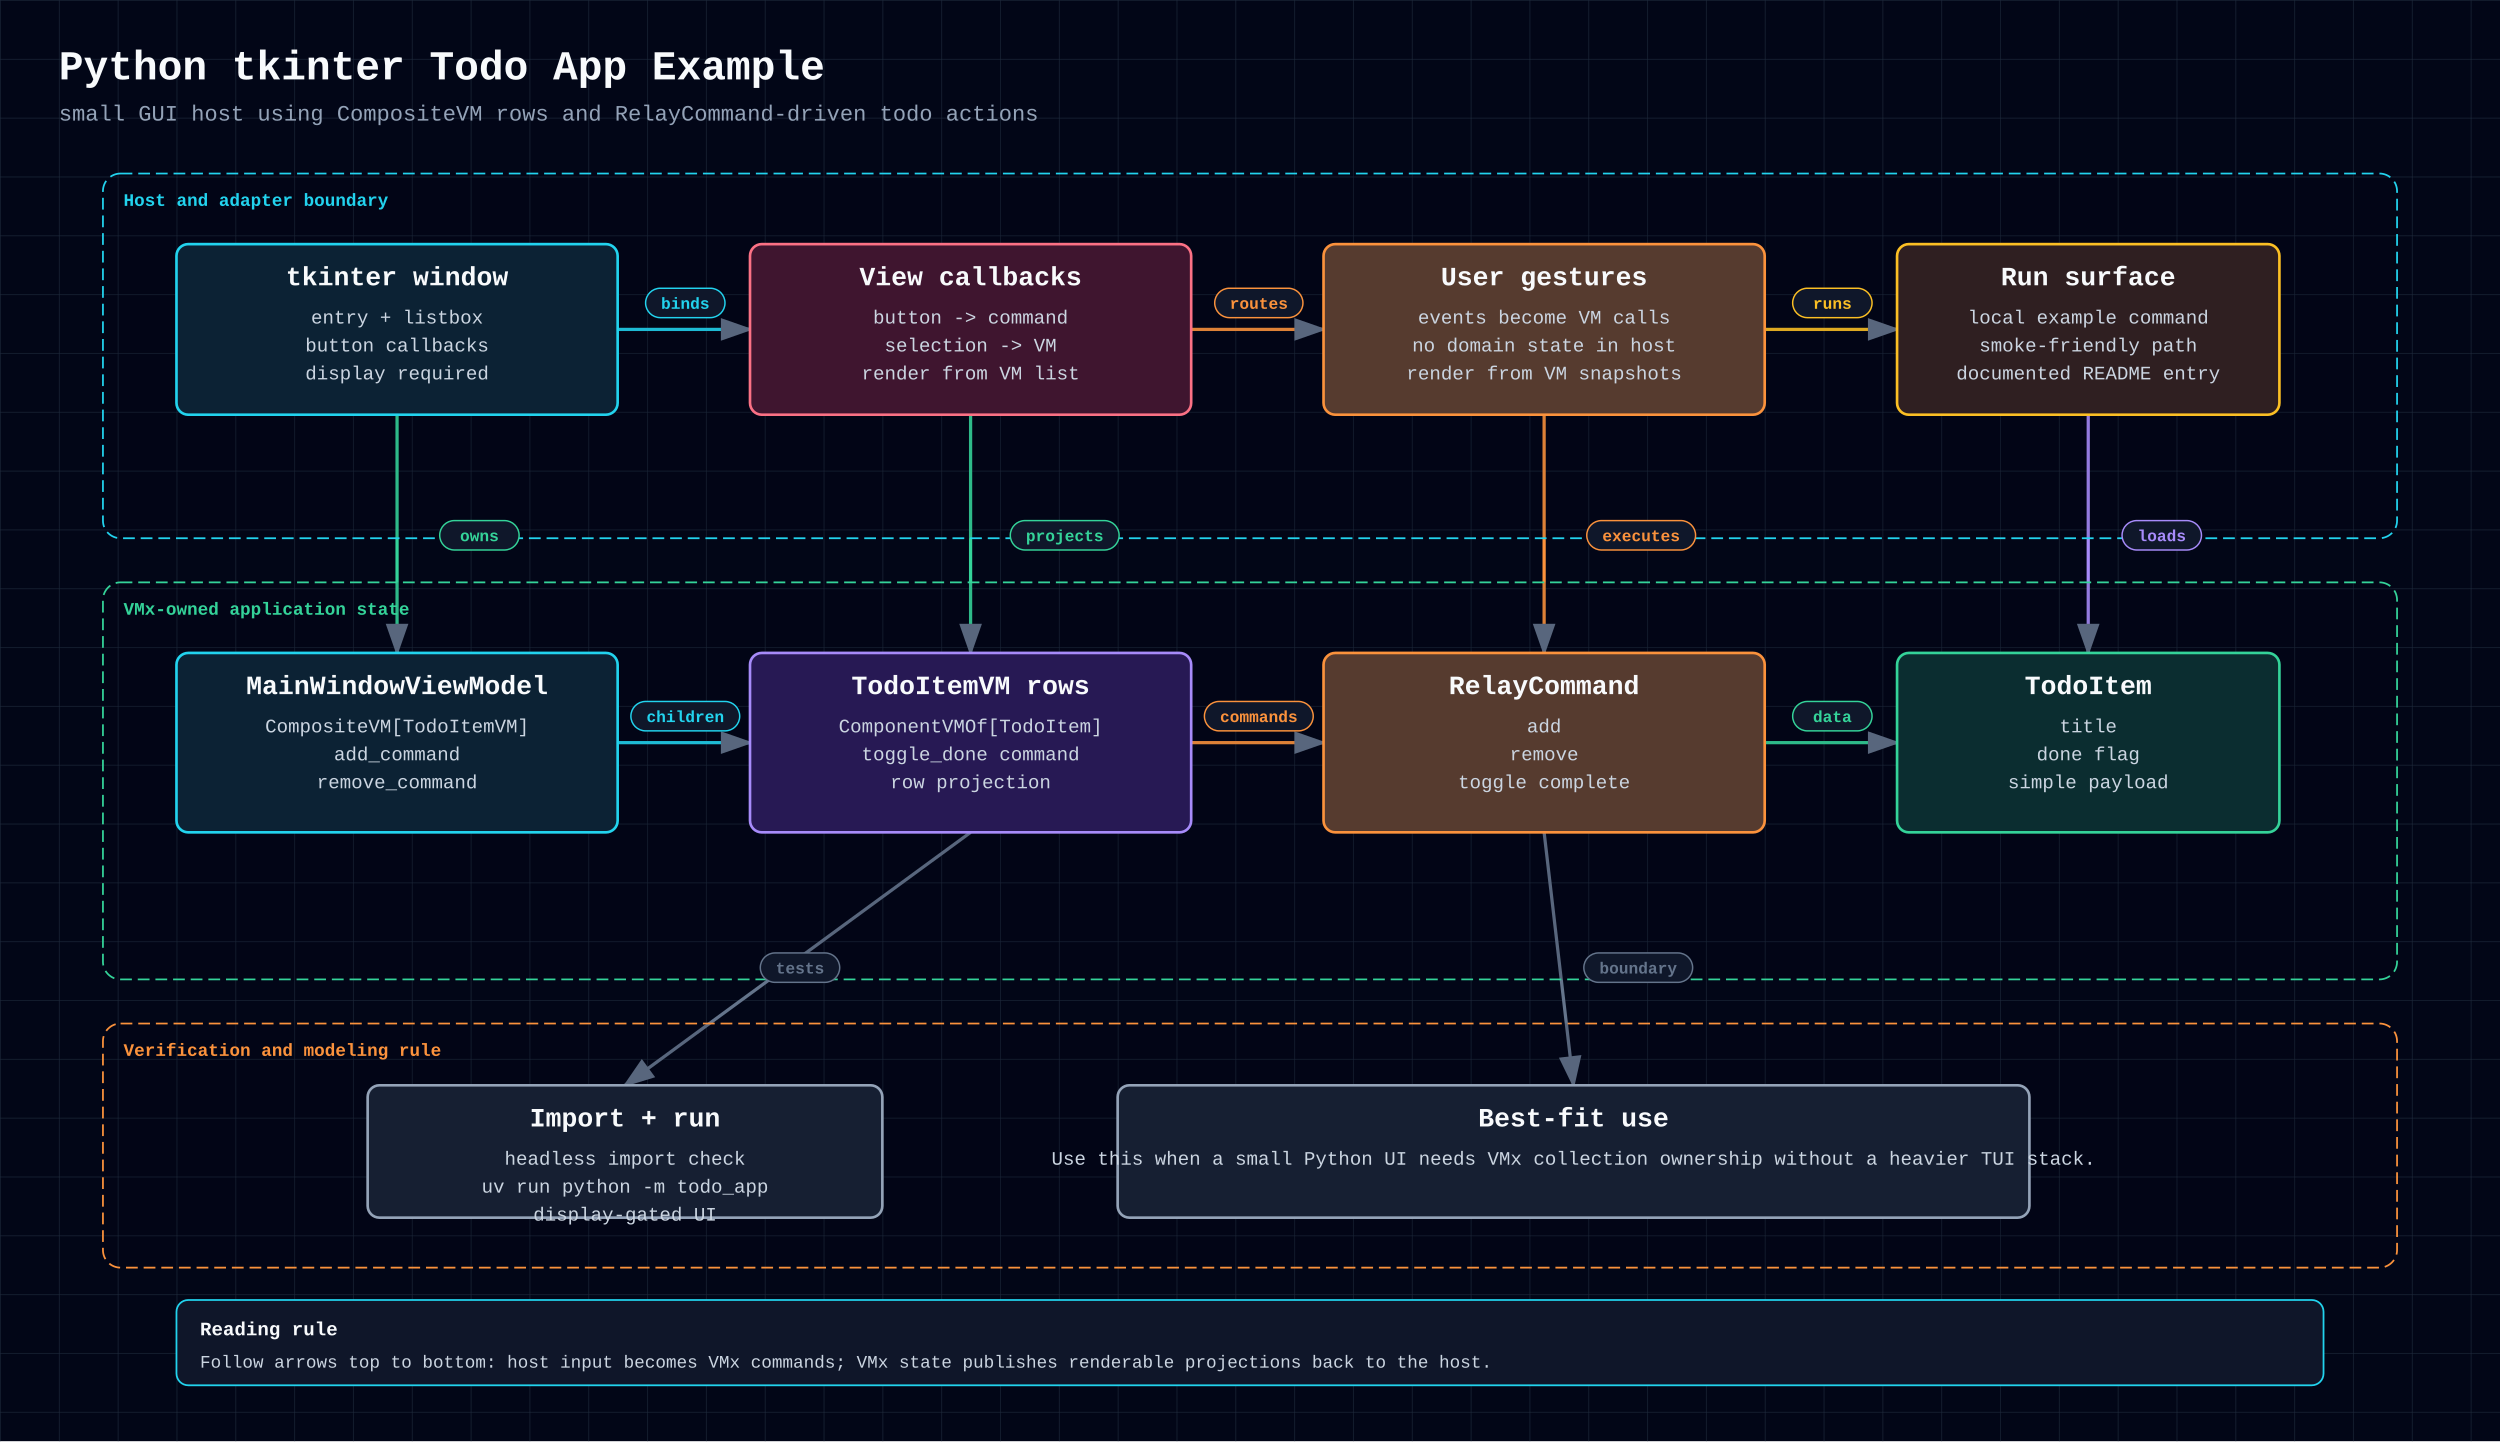
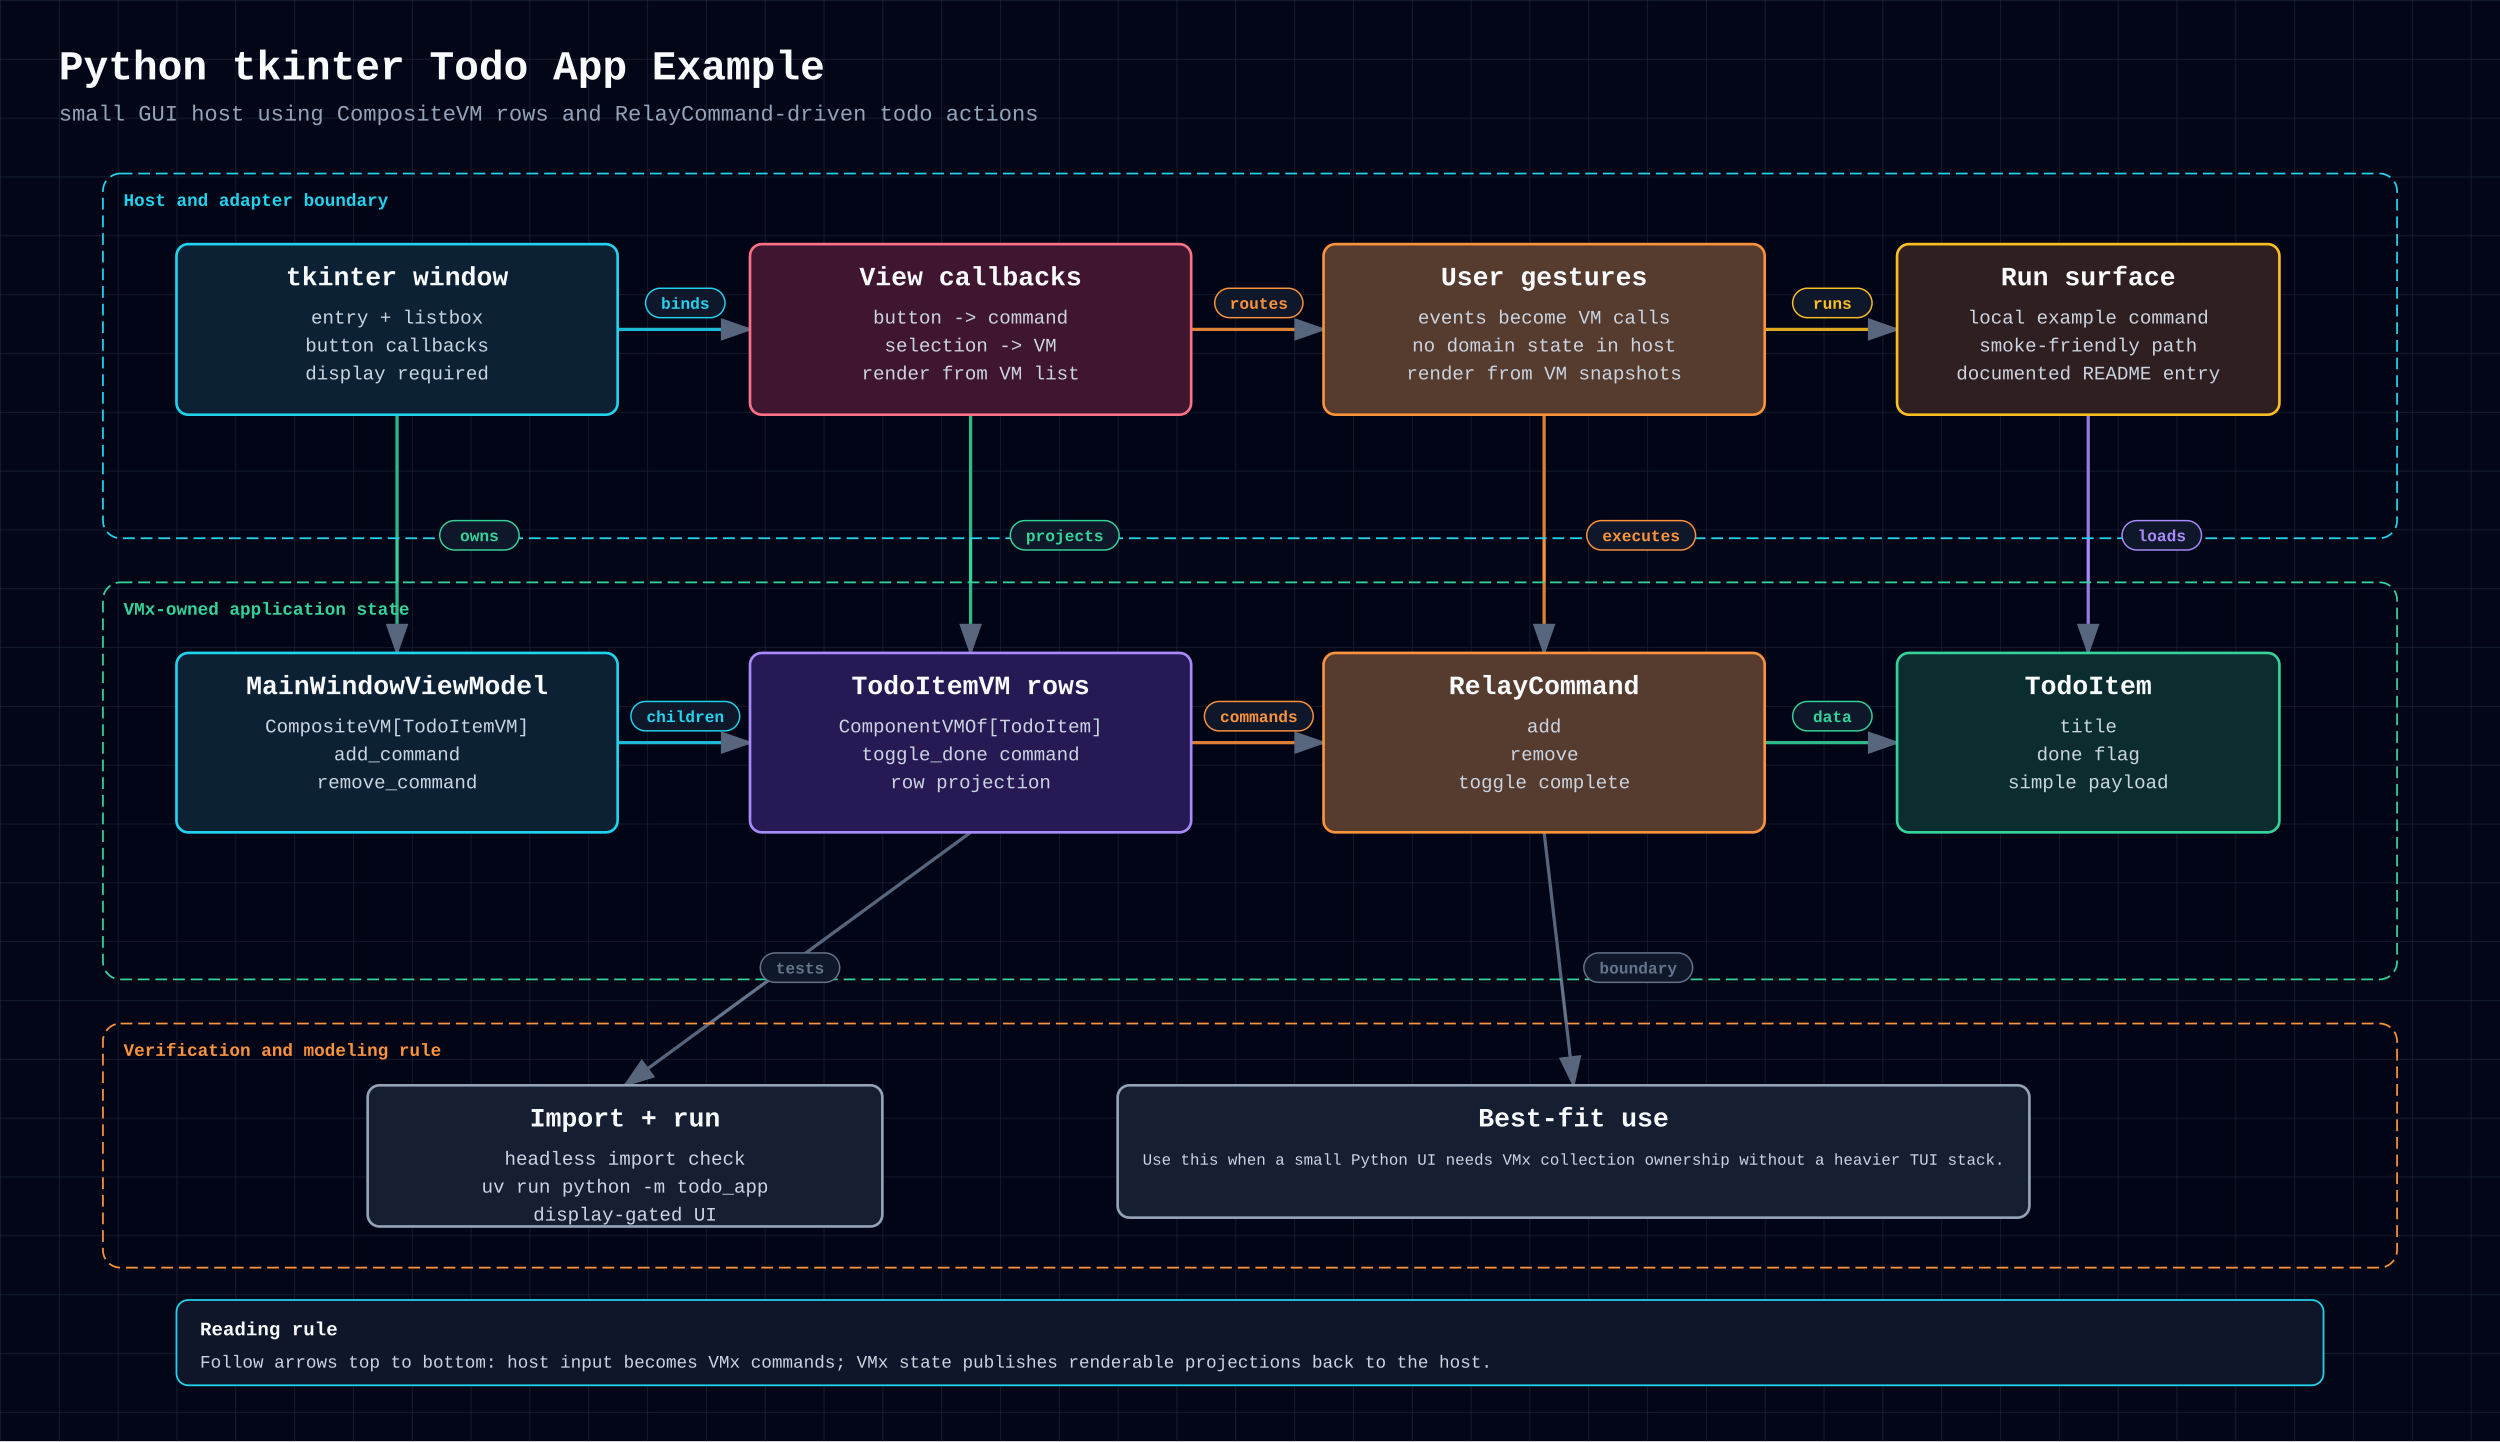
<svg xmlns="http://www.w3.org/2000/svg" width="1700" height="980" viewBox="0 0 1700 980" style="font-family: 'JetBrains Mono', ui-monospace, SFMono-Regular, Menlo, Monaco, Consolas, 'Liberation Mono', 'Courier New', monospace;">
  <defs>
    <style>
      text { font-family: 'JetBrains Mono', ui-monospace, SFMono-Regular, Menlo, Monaco, Consolas, 'Liberation Mono', 'Courier New', monospace; }
    </style>
    <pattern id="grid" width="40" height="40" patternUnits="userSpaceOnUse">
      <path d="M 40 0 L 0 0 0 40" fill="none" stroke="#1e293b" stroke-width="0.8" />
    </pattern>
    <marker id="arrowhead" markerWidth="10" markerHeight="7" refX="9" refY="3.5" orient="auto">
      <polygon points="0 0, 10 3.5, 0 7" fill="#64748b" />
    </marker>
  </defs>
  <rect width="100%" height="100%" fill="#020617" />
  <rect width="100%" height="100%" fill="url(#grid)" />
  <text x="40" y="54" fill="#f8fafc" font-size="28" font-weight="700" text-anchor="start">Python tkinter Todo App Example</text>
  <text x="40" y="82" fill="#94a3b8" font-size="15" font-weight="400" text-anchor="start">small GUI host using CompositeVM rows and RelayCommand-driven todo actions</text>
  <polyline points="420,224 510,224" fill="none" stroke="#22d3ee" stroke-width="2.2" marker-end="url(#arrowhead)" />
  <polyline points="810,224 900,224" fill="none" stroke="#fb923c" stroke-width="2.2" marker-end="url(#arrowhead)" />
  <polyline points="1200,224 1290,224" fill="none" stroke="#fbbf24" stroke-width="2.2" marker-end="url(#arrowhead)" />
  <polyline points="270,282 270,444" fill="none" stroke="#34d399" stroke-width="2.2" marker-end="url(#arrowhead)" />
  <polyline points="660,282 660,444" fill="none" stroke="#34d399" stroke-width="2.2" marker-end="url(#arrowhead)" />
  <polyline points="1050,282 1050,444" fill="none" stroke="#fb923c" stroke-width="2.2" marker-end="url(#arrowhead)" />
  <polyline points="1420,282 1420,444" fill="none" stroke="#a78bfa" stroke-width="2.2" marker-end="url(#arrowhead)" />
  <polyline points="420,505 510,505" fill="none" stroke="#22d3ee" stroke-width="2.2" marker-end="url(#arrowhead)" />
  <polyline points="810,505 900,505" fill="none" stroke="#fb923c" stroke-width="2.2" marker-end="url(#arrowhead)" />
  <polyline points="1200,505 1290,505" fill="none" stroke="#34d399" stroke-width="2.2" marker-end="url(#arrowhead)" />
  <polyline points="660,566 425,738" fill="none" stroke="#64748b" stroke-width="2.2" marker-end="url(#arrowhead)" />
  <polyline points="1050,566 1070,738" fill="none" stroke="#64748b" stroke-width="2.2" marker-end="url(#arrowhead)" />
  <rect x="70" y="118" width="1560" height="248" rx="12" fill="rgba(2, 6, 23, 0.12)" stroke="#22d3ee" stroke-width="1.2" stroke-dasharray="8 4" />
  <text x="84" y="140" fill="#22d3ee" font-size="12" font-weight="700" text-anchor="start">Host and adapter boundary</text>
  <rect x="70" y="396" width="1560" height="270" rx="12" fill="rgba(2, 6, 23, 0.12)" stroke="#34d399" stroke-width="1.2" stroke-dasharray="8 4" />
  <text x="84" y="418" fill="#34d399" font-size="12" font-weight="700" text-anchor="start">VMx-owned application state</text>
  <rect x="70" y="696" width="1560" height="166" rx="12" fill="rgba(2, 6, 23, 0.12)" stroke="#fb923c" stroke-width="1.2" stroke-dasharray="8 4" />
  <text x="84" y="718" fill="#fb923c" font-size="12" font-weight="700" text-anchor="start">Verification and modeling rule</text>
  <rect x="120" y="166" width="300" height="116" rx="8" fill="#0f172a" />
  <rect x="120" y="166" width="300" height="116" rx="8" fill="rgba(8, 51, 68, 0.4)" stroke="#22d3ee" stroke-width="1.8" />
  <text x="270" y="194" fill="#f8fafc" font-size="18" font-weight="700" text-anchor="middle">tkinter window</text>
  <text x="270" y="220" fill="#cbd5e1" font-size="13" font-weight="400" text-anchor="middle">entry + listbox</text>
  <text x="270" y="239" fill="#cbd5e1" font-size="13" font-weight="400" text-anchor="middle">button callbacks</text>
  <text x="270" y="258" fill="#cbd5e1" font-size="13" font-weight="400" text-anchor="middle">display required</text>
  <rect x="510" y="166" width="300" height="116" rx="8" fill="#0f172a" />
  <rect x="510" y="166" width="300" height="116" rx="8" fill="rgba(136, 19, 55, 0.4)" stroke="#fb7185" stroke-width="1.8" />
  <text x="660" y="194" fill="#f8fafc" font-size="18" font-weight="700" text-anchor="middle">View callbacks</text>
  <text x="660" y="220" fill="#cbd5e1" font-size="13" font-weight="400" text-anchor="middle">button -&gt; command</text>
  <text x="660" y="239" fill="#cbd5e1" font-size="13" font-weight="400" text-anchor="middle">selection -&gt; VM</text>
  <text x="660" y="258" fill="#cbd5e1" font-size="13" font-weight="400" text-anchor="middle">render from VM list</text>
  <rect x="900" y="166" width="300" height="116" rx="8" fill="#0f172a" />
  <rect x="900" y="166" width="300" height="116" rx="8" fill="rgba(251, 146, 60, 0.3)" stroke="#fb923c" stroke-width="1.8" />
  <text x="1050" y="194" fill="#f8fafc" font-size="18" font-weight="700" text-anchor="middle">User gestures</text>
  <text x="1050" y="220" fill="#cbd5e1" font-size="13" font-weight="400" text-anchor="middle">events become VM calls</text>
  <text x="1050" y="239" fill="#cbd5e1" font-size="13" font-weight="400" text-anchor="middle">no domain state in host</text>
  <text x="1050" y="258" fill="#cbd5e1" font-size="13" font-weight="400" text-anchor="middle">render from VM snapshots</text>
  <rect x="1290" y="166" width="260" height="116" rx="8" fill="#0f172a" />
  <rect x="1290" y="166" width="260" height="116" rx="8" fill="rgba(120, 53, 15, 0.3)" stroke="#fbbf24" stroke-width="1.8" />
  <text x="1420" y="194" fill="#f8fafc" font-size="18" font-weight="700" text-anchor="middle">Run surface</text>
  <text x="1420" y="220" fill="#cbd5e1" font-size="13" font-weight="400" text-anchor="middle">local example command</text>
  <text x="1420" y="239" fill="#cbd5e1" font-size="13" font-weight="400" text-anchor="middle">smoke-friendly path</text>
  <text x="1420" y="258" fill="#cbd5e1" font-size="13" font-weight="400" text-anchor="middle">documented README entry</text>
  <rect x="120" y="444" width="300" height="122" rx="8" fill="#0f172a" />
  <rect x="120" y="444" width="300" height="122" rx="8" fill="rgba(8, 51, 68, 0.4)" stroke="#22d3ee" stroke-width="1.8" />
  <text x="270" y="472" fill="#f8fafc" font-size="18" font-weight="700" text-anchor="middle">MainWindowViewModel</text>
  <text x="270" y="498" fill="#cbd5e1" font-size="13" font-weight="400" text-anchor="middle">CompositeVM[TodoItemVM]</text>
  <text x="270" y="517" fill="#cbd5e1" font-size="13" font-weight="400" text-anchor="middle">add_command</text>
  <text x="270" y="536" fill="#cbd5e1" font-size="13" font-weight="400" text-anchor="middle">remove_command</text>
  <rect x="510" y="444" width="300" height="122" rx="8" fill="#0f172a" />
  <rect x="510" y="444" width="300" height="122" rx="8" fill="rgba(76, 29, 149, 0.4)" stroke="#a78bfa" stroke-width="1.8" />
  <text x="660" y="472" fill="#f8fafc" font-size="18" font-weight="700" text-anchor="middle">TodoItemVM rows</text>
  <text x="660" y="498" fill="#cbd5e1" font-size="13" font-weight="400" text-anchor="middle">ComponentVMOf[TodoItem]</text>
  <text x="660" y="517" fill="#cbd5e1" font-size="13" font-weight="400" text-anchor="middle">toggle_done command</text>
  <text x="660" y="536" fill="#cbd5e1" font-size="13" font-weight="400" text-anchor="middle">row projection</text>
  <rect x="900" y="444" width="300" height="122" rx="8" fill="#0f172a" />
  <rect x="900" y="444" width="300" height="122" rx="8" fill="rgba(251, 146, 60, 0.3)" stroke="#fb923c" stroke-width="1.8" />
  <text x="1050" y="472" fill="#f8fafc" font-size="18" font-weight="700" text-anchor="middle">RelayCommand</text>
  <text x="1050" y="498" fill="#cbd5e1" font-size="13" font-weight="400" text-anchor="middle">add</text>
  <text x="1050" y="517" fill="#cbd5e1" font-size="13" font-weight="400" text-anchor="middle">remove</text>
  <text x="1050" y="536" fill="#cbd5e1" font-size="13" font-weight="400" text-anchor="middle">toggle complete</text>
  <rect x="1290" y="444" width="260" height="122" rx="8" fill="#0f172a" />
  <rect x="1290" y="444" width="260" height="122" rx="8" fill="rgba(6, 78, 59, 0.4)" stroke="#34d399" stroke-width="1.8" />
  <text x="1420" y="472" fill="#f8fafc" font-size="18" font-weight="700" text-anchor="middle">TodoItem</text>
  <text x="1420" y="498" fill="#cbd5e1" font-size="13" font-weight="400" text-anchor="middle">title</text>
  <text x="1420" y="517" fill="#cbd5e1" font-size="13" font-weight="400" text-anchor="middle">done flag</text>
  <text x="1420" y="536" fill="#cbd5e1" font-size="13" font-weight="400" text-anchor="middle">simple payload</text>
-   <rect x="250" y="738" width="350" height="90" rx="8" fill="#0f172a" />
-   <rect x="250" y="738" width="350" height="90" rx="8" fill="rgba(30, 41, 59, 0.5)" stroke="#94a3b8" stroke-width="1.8" />
+   <rect x="250" y="738" width="350" height="96" rx="8" fill="#0f172a" />
+   <rect x="250" y="738" width="350" height="96" rx="8" fill="rgba(30, 41, 59, 0.5)" stroke="#94a3b8" stroke-width="1.8" />
  <text x="425" y="766" fill="#f8fafc" font-size="18" font-weight="700" text-anchor="middle">Import + run</text>
  <text x="425" y="792" fill="#cbd5e1" font-size="13" font-weight="400" text-anchor="middle">headless import check</text>
  <text x="425" y="811" fill="#cbd5e1" font-size="13" font-weight="400" text-anchor="middle">uv run python -m todo_app</text>
  <text x="425" y="830" fill="#cbd5e1" font-size="13" font-weight="400" text-anchor="middle">display-gated UI</text>
  <rect x="760" y="738" width="620" height="90" rx="8" fill="#0f172a" />
  <rect x="760" y="738" width="620" height="90" rx="8" fill="rgba(30, 41, 59, 0.5)" stroke="#94a3b8" stroke-width="1.8" />
  <text x="1070" y="766" fill="#f8fafc" font-size="18" font-weight="700" text-anchor="middle">Best-fit use</text>
-   <text x="1070" y="792" fill="#cbd5e1" font-size="13" font-weight="400" text-anchor="middle">Use this when a small Python UI needs VMx collection ownership without a heavier TUI stack.</text>
+   <text x="1070" y="792" fill="#cbd5e1" font-size="10.73" font-weight="400" text-anchor="middle">Use this when a small Python UI needs VMx collection ownership without a heavier TUI stack.</text>
  <rect x="120" y="884" width="1460" height="58" rx="8" fill="#0f172a" />
  <rect x="120" y="884" width="1460" height="58" rx="8" fill="rgba(15, 23, 42, 0.94)" stroke="#22d3ee" stroke-width="1.2" />
  <text x="136" y="908" fill="#f8fafc" font-size="13" font-weight="700" text-anchor="start">Reading rule</text>
  <text x="136" y="930" fill="#cbd5e1" font-size="12" font-weight="400" text-anchor="start">Follow arrows top to bottom: host input becomes VMx commands; VMx state publishes renderable projections back to the host.</text>
  <rect x="439" y="196" width="54" height="20" rx="10" fill="#0f172a" stroke="#22d3ee" stroke-width="1" />
  <text x="466" y="210" fill="#22d3ee" font-size="11" font-weight="700" text-anchor="middle">binds</text>
  <rect x="826" y="196" width="60" height="20" rx="10" fill="#0f172a" stroke="#fb923c" stroke-width="1" />
  <text x="856" y="210" fill="#fb923c" font-size="11" font-weight="700" text-anchor="middle">routes</text>
  <rect x="1219" y="196" width="54" height="20" rx="10" fill="#0f172a" stroke="#fbbf24" stroke-width="1" />
  <text x="1246" y="210" fill="#fbbf24" font-size="11" font-weight="700" text-anchor="middle">runs</text>
  <rect x="299" y="354" width="54" height="20" rx="10" fill="#0f172a" stroke="#34d399" stroke-width="1" />
  <text x="326" y="368" fill="#34d399" font-size="11" font-weight="700" text-anchor="middle">owns</text>
  <rect x="687" y="354" width="74" height="20" rx="10" fill="#0f172a" stroke="#34d399" stroke-width="1" />
  <text x="724" y="368" fill="#34d399" font-size="11" font-weight="700" text-anchor="middle">projects</text>
  <rect x="1079" y="354" width="74" height="20" rx="10" fill="#0f172a" stroke="#fb923c" stroke-width="1" />
  <text x="1116" y="368" fill="#fb923c" font-size="11" font-weight="700" text-anchor="middle">executes</text>
  <rect x="1443" y="354" width="54" height="20" rx="10" fill="#0f172a" stroke="#a78bfa" stroke-width="1" />
  <text x="1470" y="368" fill="#a78bfa" font-size="11" font-weight="700" text-anchor="middle">loads</text>
  <rect x="429" y="477" width="74" height="20" rx="10" fill="#0f172a" stroke="#22d3ee" stroke-width="1" />
  <text x="466" y="491" fill="#22d3ee" font-size="11" font-weight="700" text-anchor="middle">children</text>
  <rect x="819" y="477" width="74" height="20" rx="10" fill="#0f172a" stroke="#fb923c" stroke-width="1" />
  <text x="856" y="491" fill="#fb923c" font-size="11" font-weight="700" text-anchor="middle">commands</text>
  <rect x="1219" y="477" width="54" height="20" rx="10" fill="#0f172a" stroke="#34d399" stroke-width="1" />
  <text x="1246" y="491" fill="#34d399" font-size="11" font-weight="700" text-anchor="middle">data</text>
  <rect x="517" y="648" width="54" height="20" rx="10" fill="#0f172a" stroke="#64748b" stroke-width="1" />
  <text x="544" y="662" fill="#64748b" font-size="11" font-weight="700" text-anchor="middle">tests</text>
  <rect x="1077" y="648" width="74" height="20" rx="10" fill="#0f172a" stroke="#64748b" stroke-width="1" />
  <text x="1114" y="662" fill="#64748b" font-size="11" font-weight="700" text-anchor="middle">boundary</text>
</svg>
